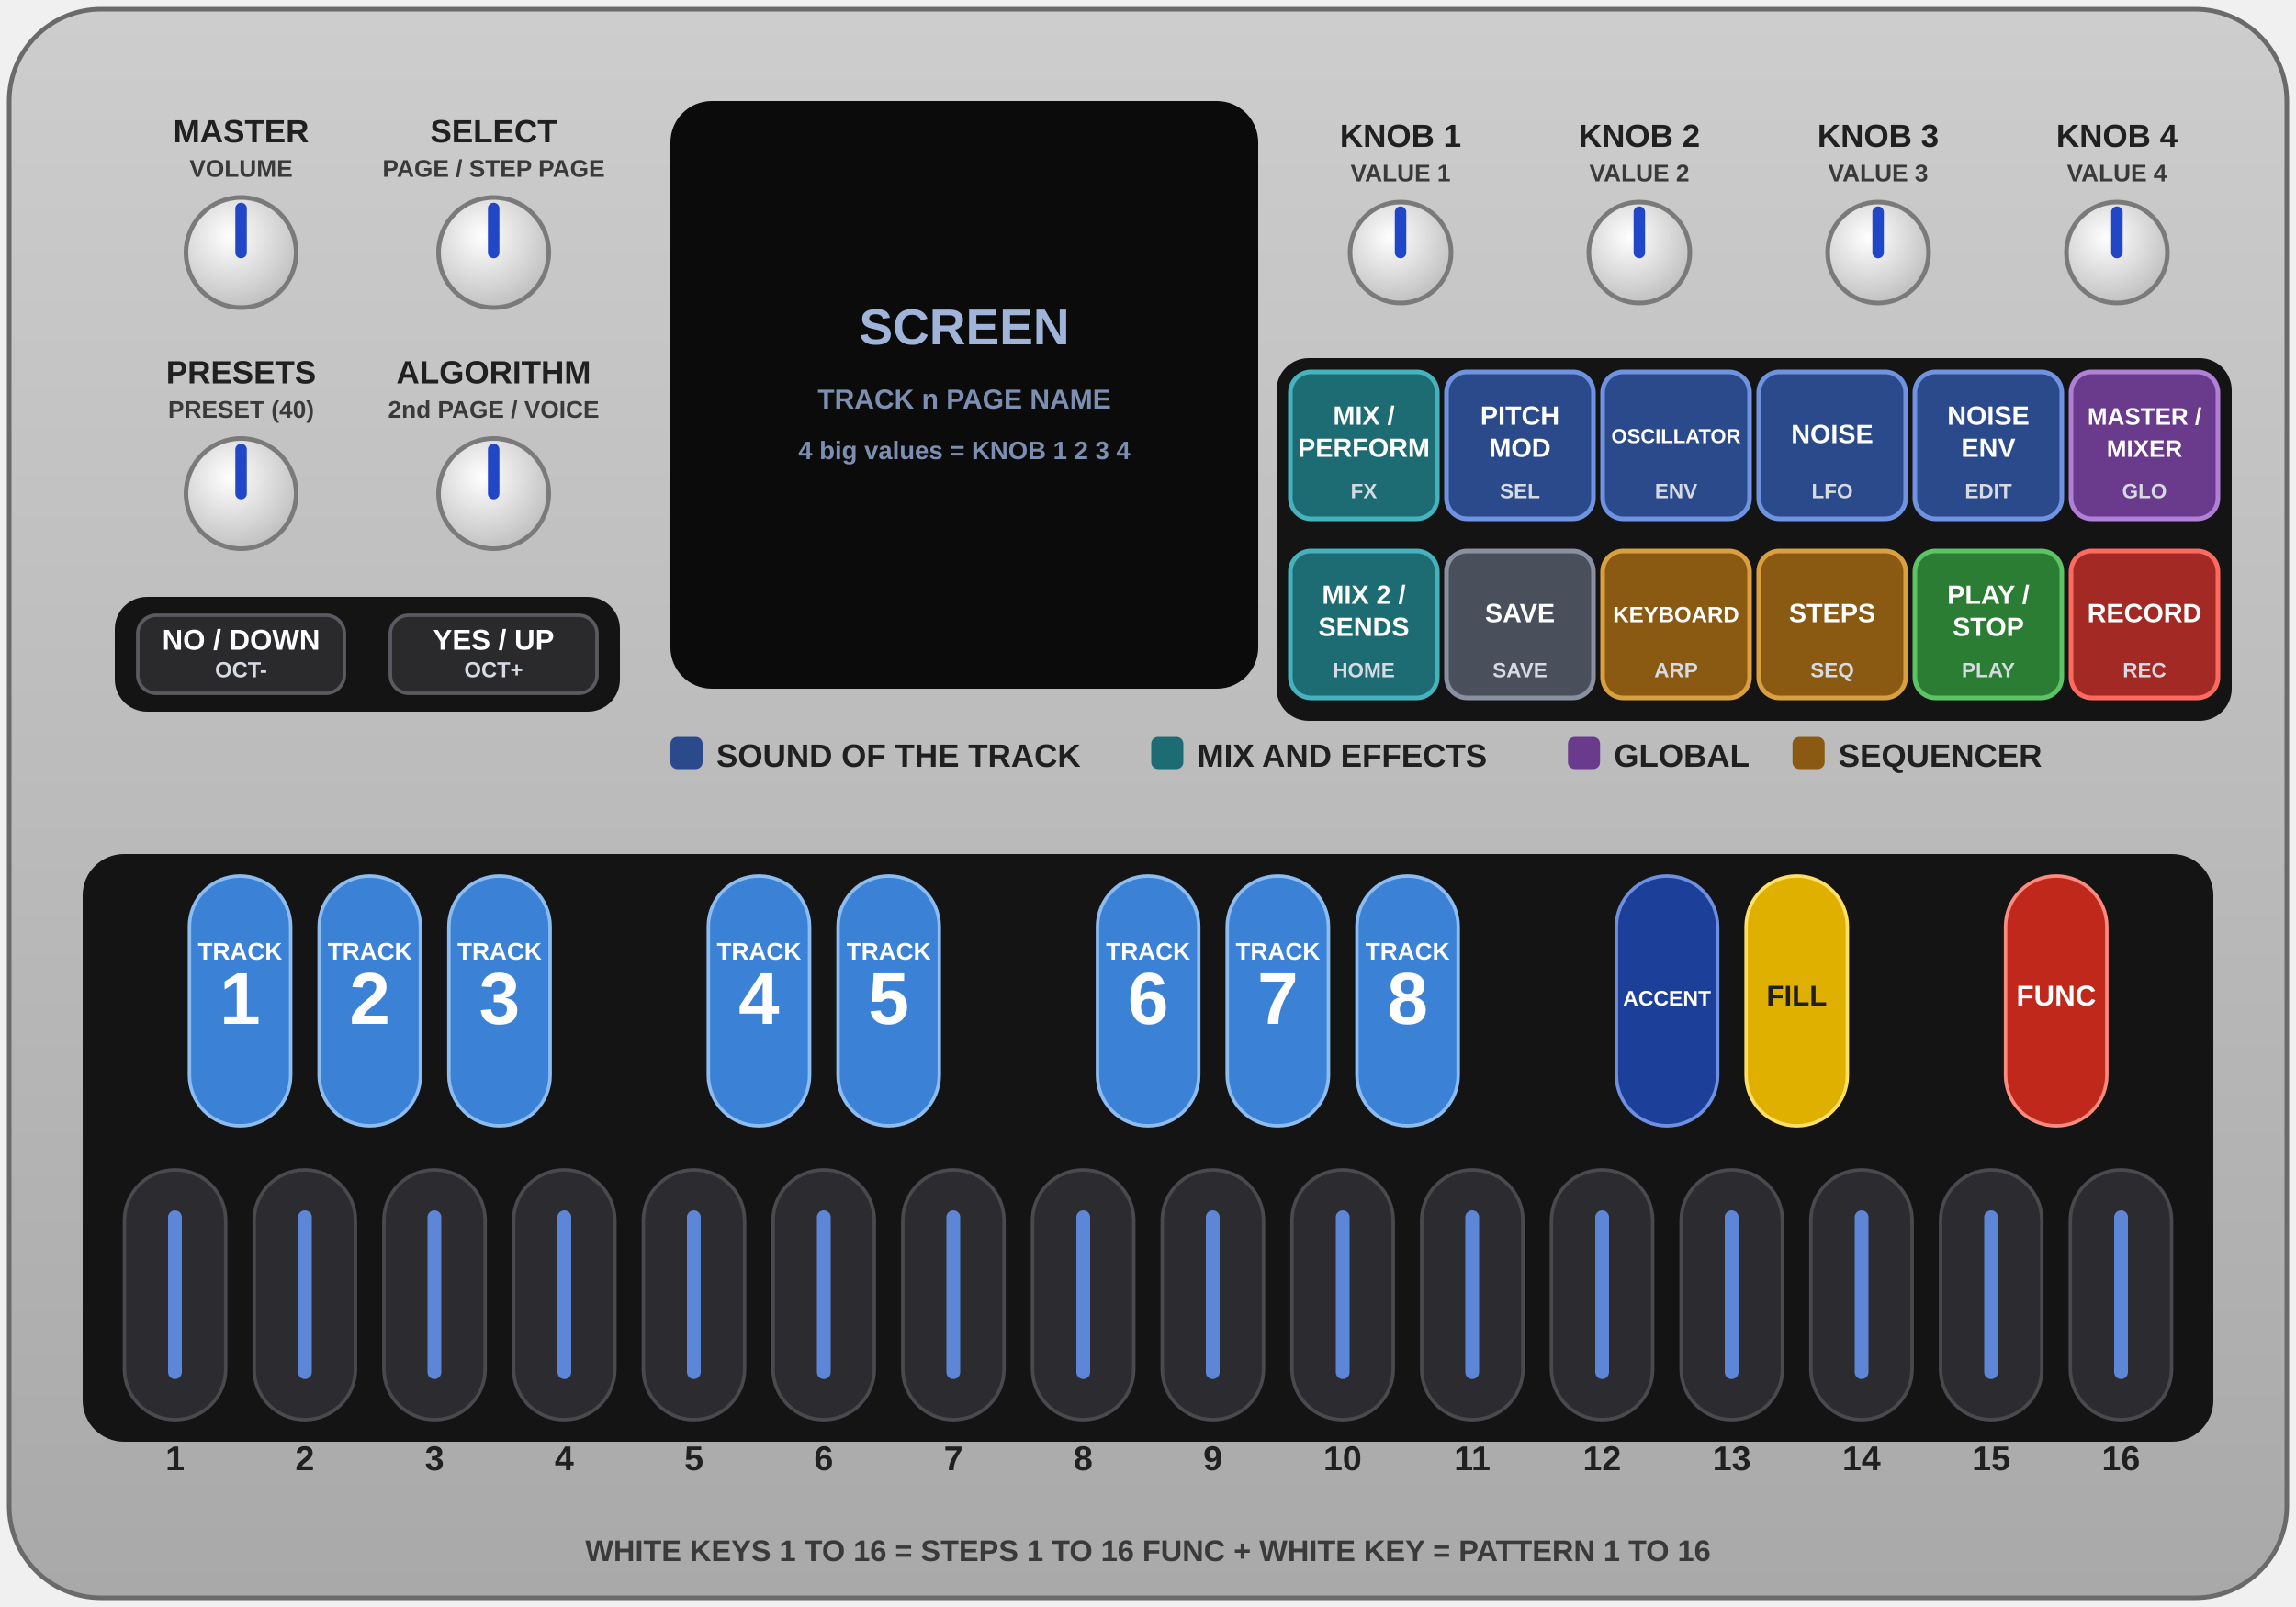
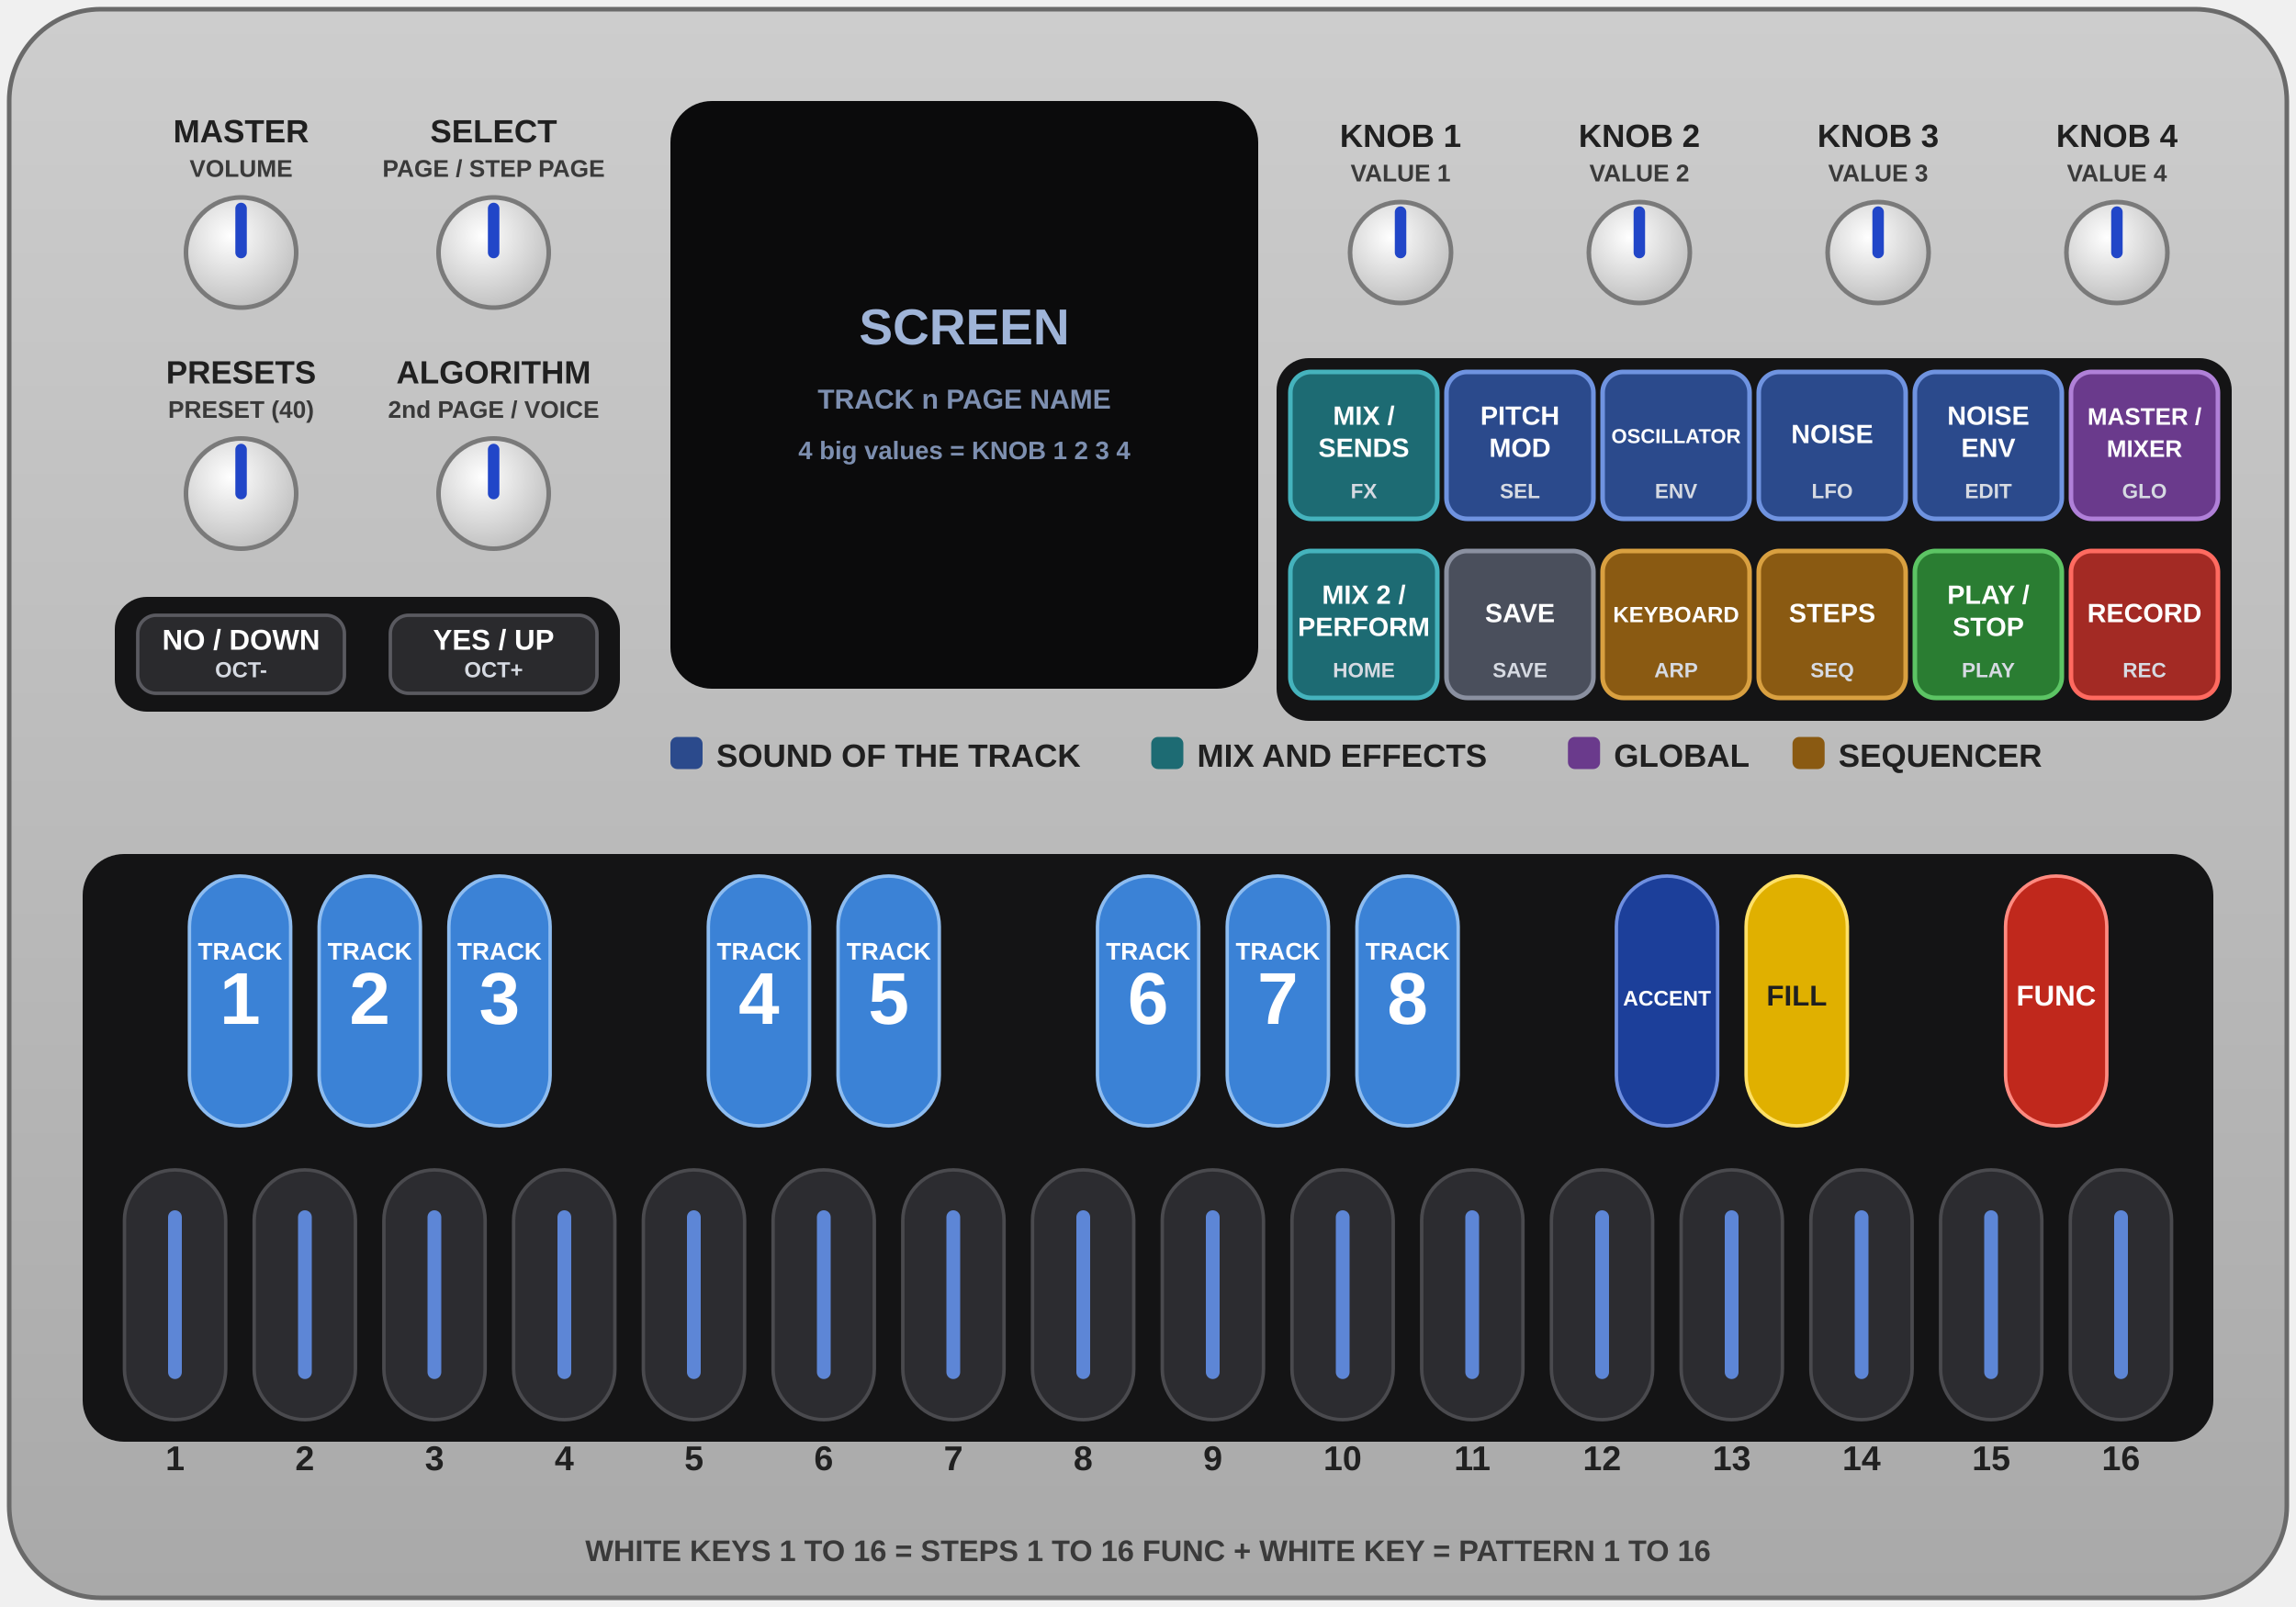
<svg xmlns="http://www.w3.org/2000/svg" viewBox="0 0 1000 700" role="img" aria-label="The FM1 Tonic panel with its labels: knobs, buttons, black keys (TRACK 1-8, ACCENT, FILL, FUNC) and white keys (STEP 1-16)" font-family="Arial, Helvetica, sans-serif">
  <defs>
    <linearGradient id="bg" x1="0" y1="0" x2="0" y2="1">
      <stop offset="0" stop-color="#cdcdcd" />
      <stop offset="1" stop-color="#a9a9a9" />
    </linearGradient>
    <radialGradient id="kn" cx=".4" cy=".35" r=".8">
      <stop offset="0" stop-color="#fff" />
      <stop offset="1" stop-color="#b4b4b4" />
    </radialGradient>
  </defs>
  <rect x="4" y="4" width="992" height="692" rx="40" fill="url(#bg)" stroke="#6a6a6a" stroke-width="2" />
  <rect x="292" y="44" width="256" height="256" rx="18" fill="#0b0b0c" />
  <text x="420" y="150" text-anchor="middle" font-size="22" font-weight="700" fill="#9fb4d8">SCREEN</text>
  <text x="420" y="178" text-anchor="middle" font-size="12" font-weight="600" fill="#7d8fb0">TRACK n  PAGE NAME</text>
  <text x="420" y="200" text-anchor="middle" font-size="11" font-weight="600" fill="#7d8fb0">4 big values = KNOB 1 2 3 4</text>
  <circle cx="105" cy="110" r="24" fill="url(#kn)" stroke="#7a7a7a" stroke-width="2" />
  <line x1="105" y1="110" x2="105" y2="90.8" stroke="#2146c8" stroke-width="5" stroke-linecap="round" />
  <text x="105" y="62" text-anchor="middle" font-size="14" font-weight="700" fill="#202020">MASTER</text>
  <text x="105" y="77" text-anchor="middle" font-size="10.5" font-weight="600" fill="#3a3a3a">VOLUME</text>
  <circle cx="215" cy="110" r="24" fill="url(#kn)" stroke="#7a7a7a" stroke-width="2" />
  <line x1="215" y1="110" x2="215" y2="90.8" stroke="#2146c8" stroke-width="5" stroke-linecap="round" />
  <text x="215" y="62" text-anchor="middle" font-size="14" font-weight="700" fill="#202020">SELECT</text>
  <text x="215" y="77" text-anchor="middle" font-size="10.5" font-weight="600" fill="#3a3a3a">PAGE / STEP PAGE</text>
  <circle cx="105" cy="215" r="24" fill="url(#kn)" stroke="#7a7a7a" stroke-width="2" />
  <line x1="105" y1="215" x2="105" y2="195.8" stroke="#2146c8" stroke-width="5" stroke-linecap="round" />
  <text x="105" y="167" text-anchor="middle" font-size="14" font-weight="700" fill="#202020">PRESETS</text>
  <text x="105" y="182" text-anchor="middle" font-size="10.5" font-weight="600" fill="#3a3a3a">PRESET (40)</text>
  <circle cx="215" cy="215" r="24" fill="url(#kn)" stroke="#7a7a7a" stroke-width="2" />
  <line x1="215" y1="215" x2="215" y2="195.8" stroke="#2146c8" stroke-width="5" stroke-linecap="round" />
  <text x="215" y="167" text-anchor="middle" font-size="14" font-weight="700" fill="#202020">ALGORITHM</text>
  <text x="215" y="182" text-anchor="middle" font-size="10.5" font-weight="600" fill="#3a3a3a">2nd PAGE / VOICE</text>
  <circle cx="610" cy="110" r="22" fill="url(#kn)" stroke="#7a7a7a" stroke-width="2" />
  <line x1="610" y1="110" x2="610" y2="92.4" stroke="#2146c8" stroke-width="5" stroke-linecap="round" />
  <text x="610" y="64" text-anchor="middle" font-size="14" font-weight="700" fill="#202020">KNOB 1</text>
  <text x="610" y="79" text-anchor="middle" font-size="10.5" font-weight="600" fill="#3a3a3a">VALUE 1</text>
  <circle cx="714" cy="110" r="22" fill="url(#kn)" stroke="#7a7a7a" stroke-width="2" />
  <line x1="714" y1="110" x2="714" y2="92.4" stroke="#2146c8" stroke-width="5" stroke-linecap="round" />
  <text x="714" y="64" text-anchor="middle" font-size="14" font-weight="700" fill="#202020">KNOB 2</text>
  <text x="714" y="79" text-anchor="middle" font-size="10.5" font-weight="600" fill="#3a3a3a">VALUE 2</text>
  <circle cx="818" cy="110" r="22" fill="url(#kn)" stroke="#7a7a7a" stroke-width="2" />
  <line x1="818" y1="110" x2="818" y2="92.4" stroke="#2146c8" stroke-width="5" stroke-linecap="round" />
  <text x="818" y="64" text-anchor="middle" font-size="14" font-weight="700" fill="#202020">KNOB 3</text>
  <text x="818" y="79" text-anchor="middle" font-size="10.5" font-weight="600" fill="#3a3a3a">VALUE 3</text>
  <circle cx="922" cy="110" r="22" fill="url(#kn)" stroke="#7a7a7a" stroke-width="2" />
  <line x1="922" y1="110" x2="922" y2="92.4" stroke="#2146c8" stroke-width="5" stroke-linecap="round" />
  <text x="922" y="64" text-anchor="middle" font-size="14" font-weight="700" fill="#202020">KNOB 4</text>
  <text x="922" y="79" text-anchor="middle" font-size="10.5" font-weight="600" fill="#3a3a3a">VALUE 4</text>
  <rect x="50" y="260" width="220" height="50" rx="14" fill="#141415" />
  <rect x="556" y="156" width="416" height="158" rx="14" fill="#141415" />
  <rect x="562" y="162" width="64" height="64" rx="9" fill="#1d6b73" stroke="#45b3bd" stroke-width="2" />
  <text x="594.0" y="185" text-anchor="middle" font-size="11.5" font-weight="700" fill="#ffffff">MIX /</text>
-   <text x="594.0" y="199" text-anchor="middle" font-size="11.5" font-weight="700" fill="#ffffff">PERFORM</text>
+   <text x="594.0" y="199" text-anchor="middle" font-size="11.5" font-weight="700" fill="#ffffff">SENDS</text>
  <text x="594.0" y="217" text-anchor="middle" font-size="9" font-weight="600" fill="#d6dae2">FX</text>
  <rect x="630" y="162" width="64" height="64" rx="9" fill="#2b4a8c" stroke="#6f93e0" stroke-width="2" />
  <text x="662.0" y="185" text-anchor="middle" font-size="11.5" font-weight="700" fill="#ffffff">PITCH</text>
  <text x="662.0" y="199" text-anchor="middle" font-size="11.5" font-weight="700" fill="#ffffff">MOD</text>
  <text x="662.0" y="217" text-anchor="middle" font-size="9" font-weight="600" fill="#d6dae2">SEL</text>
  <rect x="698" y="162" width="64" height="64" rx="9" fill="#2b4a8c" stroke="#6f93e0" stroke-width="2" />
  <text x="730.0" y="193" text-anchor="middle" font-size="8.8" font-weight="700" fill="#ffffff">OSCILLATOR</text>
  <text x="730.0" y="217" text-anchor="middle" font-size="9" font-weight="600" fill="#d6dae2">ENV</text>
  <rect x="766" y="162" width="64" height="64" rx="9" fill="#2b4a8c" stroke="#6f93e0" stroke-width="2" />
  <text x="798.0" y="193" text-anchor="middle" font-size="11.5" font-weight="700" fill="#ffffff">NOISE</text>
  <text x="798.0" y="217" text-anchor="middle" font-size="9" font-weight="600" fill="#d6dae2">LFO</text>
  <rect x="834" y="162" width="64" height="64" rx="9" fill="#2b4a8c" stroke="#6f93e0" stroke-width="2" />
  <text x="866.0" y="185" text-anchor="middle" font-size="11.5" font-weight="700" fill="#ffffff">NOISE</text>
  <text x="866.0" y="199" text-anchor="middle" font-size="11.5" font-weight="700" fill="#ffffff">ENV</text>
  <text x="866.0" y="217" text-anchor="middle" font-size="9" font-weight="600" fill="#d6dae2">EDIT</text>
  <rect x="902" y="162" width="64" height="64" rx="9" fill="#6a3a8c" stroke="#b080d8" stroke-width="2" />
  <text x="934.0" y="185" text-anchor="middle" font-size="10.4" font-weight="700" fill="#ffffff">MASTER /</text>
  <text x="934.0" y="199" text-anchor="middle" font-size="10.4" font-weight="700" fill="#ffffff">MIXER</text>
  <text x="934.0" y="217" text-anchor="middle" font-size="9" font-weight="600" fill="#d6dae2">GLO</text>
  <rect x="562" y="240" width="64" height="64" rx="9" fill="#1d6b73" stroke="#45b3bd" stroke-width="2" />
  <text x="594.0" y="263" text-anchor="middle" font-size="11.5" font-weight="700" fill="#ffffff">MIX 2 /</text>
-   <text x="594.0" y="277" text-anchor="middle" font-size="11.5" font-weight="700" fill="#ffffff">SENDS</text>
+   <text x="594.0" y="277" text-anchor="middle" font-size="11.5" font-weight="700" fill="#ffffff">PERFORM</text>
  <text x="594.0" y="295" text-anchor="middle" font-size="9" font-weight="600" fill="#d6dae2">HOME</text>
  <rect x="630" y="240" width="64" height="64" rx="9" fill="#4a4f5c" stroke="#8a90a0" stroke-width="2" />
  <text x="662.0" y="271" text-anchor="middle" font-size="11.5" font-weight="700" fill="#ffffff">SAVE</text>
  <text x="662.0" y="295" text-anchor="middle" font-size="9" font-weight="600" fill="#d6dae2">SAVE</text>
  <rect x="698" y="240" width="64" height="64" rx="9" fill="#8a5a12" stroke="#d9a040" stroke-width="2" />
  <text x="730.0" y="271" text-anchor="middle" font-size="9.6" font-weight="700" fill="#ffffff">KEYBOARD</text>
  <text x="730.0" y="295" text-anchor="middle" font-size="9" font-weight="600" fill="#d6dae2">ARP</text>
  <rect x="766" y="240" width="64" height="64" rx="9" fill="#8a5a12" stroke="#d9a040" stroke-width="2" />
  <text x="798.0" y="271" text-anchor="middle" font-size="11.5" font-weight="700" fill="#ffffff">STEPS</text>
  <text x="798.0" y="295" text-anchor="middle" font-size="9" font-weight="600" fill="#d6dae2">SEQ</text>
  <rect x="834" y="240" width="64" height="64" rx="9" fill="#2a7d32" stroke="#5cc464" stroke-width="2" />
  <text x="866.0" y="263" text-anchor="middle" font-size="11.5" font-weight="700" fill="#ffffff">PLAY /</text>
  <text x="866.0" y="277" text-anchor="middle" font-size="11.5" font-weight="700" fill="#ffffff">STOP</text>
  <text x="866.0" y="295" text-anchor="middle" font-size="9" font-weight="600" fill="#d6dae2">PLAY</text>
  <rect x="902" y="240" width="64" height="64" rx="9" fill="#a32a24" stroke="#ff6a60" stroke-width="2" />
  <text x="934.0" y="271" text-anchor="middle" font-size="11.5" font-weight="700" fill="#ffffff">RECORD</text>
  <text x="934.0" y="295" text-anchor="middle" font-size="9" font-weight="600" fill="#d6dae2">REC</text>
  <rect x="60" y="268" width="90" height="34" rx="8" fill="#2a2a2d" stroke="#5a5a60" stroke-width="1.5" />
  <text x="105.0" y="283" text-anchor="middle" font-size="12.5" font-weight="700" fill="#ffffff">NO / DOWN</text>
  <text x="105.0" y="295" text-anchor="middle" font-size="9.5" font-weight="600" fill="#d6dae2">OCT-</text>
  <rect x="170" y="268" width="90" height="34" rx="8" fill="#2a2a2d" stroke="#5a5a60" stroke-width="1.5" />
  <text x="215.0" y="283" text-anchor="middle" font-size="12.5" font-weight="700" fill="#ffffff">YES / UP</text>
  <text x="215.0" y="295" text-anchor="middle" font-size="9.5" font-weight="600" fill="#d6dae2">OCT+</text>
  <g font-size="14" font-weight="700" fill="#202020">
    <rect x="292" y="321" width="14" height="14" rx="3" fill="#2b4a8c" />
    <text x="312" y="334">SOUND OF THE TRACK</text>
    <rect x="501.4" y="321" width="14" height="14" rx="3" fill="#1d6b73" />
    <text x="521.4" y="334">MIX AND EFFECTS</text>
    <rect x="682.9" y="321" width="14" height="14" rx="3" fill="#6a3a8c" />
    <text x="702.9" y="334">GLOBAL</text>
    <rect x="780.7" y="321" width="14" height="14" rx="3" fill="#8a5a12" />
    <text x="800.7" y="334">SEQUENCER</text>
  </g>
  <rect x="36" y="372" width="928" height="256" rx="18" fill="#141415" />
  <rect x="54.2" y="509.6" width="44.1" height="108.8" rx="22.0" fill="#2c2c30" stroke="#4a4a4e" stroke-width="1.5" />
  <rect x="73.2" y="527.2" width="6" height="73.5" rx="3" fill="#5d86d6" />
  <text x="76.25" y="640.4" text-anchor="middle" font-size="15" font-weight="700" fill="#202020">1</text>
  <rect x="110.7" y="509.6" width="44.1" height="108.8" rx="22.0" fill="#2c2c30" stroke="#4a4a4e" stroke-width="1.5" />
  <rect x="129.8" y="527.2" width="6" height="73.5" rx="3" fill="#5d86d6" />
  <text x="132.75" y="640.4" text-anchor="middle" font-size="15" font-weight="700" fill="#202020">2</text>
  <rect x="167.2" y="509.6" width="44.1" height="108.8" rx="22.0" fill="#2c2c30" stroke="#4a4a4e" stroke-width="1.5" />
  <rect x="186.2" y="527.2" width="6" height="73.5" rx="3" fill="#5d86d6" />
  <text x="189.25" y="640.4" text-anchor="middle" font-size="15" font-weight="700" fill="#202020">3</text>
  <rect x="223.7" y="509.6" width="44.1" height="108.8" rx="22.0" fill="#2c2c30" stroke="#4a4a4e" stroke-width="1.5" />
  <rect x="242.8" y="527.2" width="6" height="73.5" rx="3" fill="#5d86d6" />
  <text x="245.75" y="640.4" text-anchor="middle" font-size="15" font-weight="700" fill="#202020">4</text>
  <rect x="280.2" y="509.6" width="44.1" height="108.8" rx="22.0" fill="#2c2c30" stroke="#4a4a4e" stroke-width="1.5" />
  <rect x="299.2" y="527.2" width="6" height="73.5" rx="3" fill="#5d86d6" />
  <text x="302.25" y="640.4" text-anchor="middle" font-size="15" font-weight="700" fill="#202020">5</text>
  <rect x="336.7" y="509.6" width="44.1" height="108.8" rx="22.0" fill="#2c2c30" stroke="#4a4a4e" stroke-width="1.5" />
  <rect x="355.8" y="527.2" width="6" height="73.5" rx="3" fill="#5d86d6" />
  <text x="358.75" y="640.4" text-anchor="middle" font-size="15" font-weight="700" fill="#202020">6</text>
  <rect x="393.2" y="509.6" width="44.1" height="108.8" rx="22.0" fill="#2c2c30" stroke="#4a4a4e" stroke-width="1.5" />
  <rect x="412.2" y="527.2" width="6" height="73.5" rx="3" fill="#5d86d6" />
  <text x="415.25" y="640.4" text-anchor="middle" font-size="15" font-weight="700" fill="#202020">7</text>
  <rect x="449.7" y="509.6" width="44.1" height="108.8" rx="22.0" fill="#2c2c30" stroke="#4a4a4e" stroke-width="1.5" />
  <rect x="468.8" y="527.2" width="6" height="73.5" rx="3" fill="#5d86d6" />
  <text x="471.75" y="640.4" text-anchor="middle" font-size="15" font-weight="700" fill="#202020">8</text>
  <rect x="506.2" y="509.6" width="44.1" height="108.8" rx="22.0" fill="#2c2c30" stroke="#4a4a4e" stroke-width="1.5" />
  <rect x="525.2" y="527.2" width="6" height="73.5" rx="3" fill="#5d86d6" />
  <text x="528.25" y="640.4" text-anchor="middle" font-size="15" font-weight="700" fill="#202020">9</text>
  <rect x="562.7" y="509.6" width="44.1" height="108.8" rx="22.0" fill="#2c2c30" stroke="#4a4a4e" stroke-width="1.5" />
  <rect x="581.8" y="527.2" width="6" height="73.5" rx="3" fill="#5d86d6" />
  <text x="584.75" y="640.4" text-anchor="middle" font-size="15" font-weight="700" fill="#202020">10</text>
  <rect x="619.2" y="509.6" width="44.1" height="108.8" rx="22.0" fill="#2c2c30" stroke="#4a4a4e" stroke-width="1.5" />
  <rect x="638.2" y="527.2" width="6" height="73.5" rx="3" fill="#5d86d6" />
  <text x="641.25" y="640.4" text-anchor="middle" font-size="15" font-weight="700" fill="#202020">11</text>
  <rect x="675.7" y="509.6" width="44.1" height="108.8" rx="22.0" fill="#2c2c30" stroke="#4a4a4e" stroke-width="1.5" />
  <rect x="694.8" y="527.2" width="6" height="73.5" rx="3" fill="#5d86d6" />
  <text x="697.75" y="640.4" text-anchor="middle" font-size="15" font-weight="700" fill="#202020">12</text>
  <rect x="732.2" y="509.6" width="44.1" height="108.8" rx="22.0" fill="#2c2c30" stroke="#4a4a4e" stroke-width="1.5" />
  <rect x="751.2" y="527.2" width="6" height="73.5" rx="3" fill="#5d86d6" />
  <text x="754.25" y="640.4" text-anchor="middle" font-size="15" font-weight="700" fill="#202020">13</text>
  <rect x="788.7" y="509.6" width="44.1" height="108.8" rx="22.0" fill="#2c2c30" stroke="#4a4a4e" stroke-width="1.5" />
  <rect x="807.8" y="527.2" width="6" height="73.5" rx="3" fill="#5d86d6" />
  <text x="810.75" y="640.4" text-anchor="middle" font-size="15" font-weight="700" fill="#202020">14</text>
  <rect x="845.2" y="509.6" width="44.1" height="108.8" rx="22.0" fill="#2c2c30" stroke="#4a4a4e" stroke-width="1.5" />
  <rect x="864.2" y="527.2" width="6" height="73.5" rx="3" fill="#5d86d6" />
  <text x="867.25" y="640.4" text-anchor="middle" font-size="15" font-weight="700" fill="#202020">15</text>
  <rect x="901.7" y="509.6" width="44.1" height="108.8" rx="22.0" fill="#2c2c30" stroke="#4a4a4e" stroke-width="1.5" />
  <rect x="920.8" y="527.2" width="6" height="73.5" rx="3" fill="#5d86d6" />
  <text x="923.75" y="640.4" text-anchor="middle" font-size="15" font-weight="700" fill="#202020">16</text>
  <rect x="82.5" y="381.6" width="44.1" height="108.8" rx="22.0" fill="#3b82d6" stroke="#8dbcf0" stroke-width="1.5" />
  <text x="104.55" y="418" text-anchor="middle" font-size="10.5" font-weight="700" fill="#ffffff">TRACK</text>
  <text x="104.55" y="446" text-anchor="middle" font-size="32" font-weight="700" fill="#ffffff">1</text>
  <rect x="139.0" y="381.6" width="44.1" height="108.8" rx="22.0" fill="#3b82d6" stroke="#8dbcf0" stroke-width="1.5" />
  <text x="161.05" y="418" text-anchor="middle" font-size="10.5" font-weight="700" fill="#ffffff">TRACK</text>
  <text x="161.05" y="446" text-anchor="middle" font-size="32" font-weight="700" fill="#ffffff">2</text>
  <rect x="195.5" y="381.6" width="44.1" height="108.8" rx="22.0" fill="#3b82d6" stroke="#8dbcf0" stroke-width="1.5" />
  <text x="217.55" y="418" text-anchor="middle" font-size="10.5" font-weight="700" fill="#ffffff">TRACK</text>
  <text x="217.55" y="446" text-anchor="middle" font-size="32" font-weight="700" fill="#ffffff">3</text>
  <rect x="308.5" y="381.6" width="44.1" height="108.8" rx="22.0" fill="#3b82d6" stroke="#8dbcf0" stroke-width="1.5" />
  <text x="330.55" y="418" text-anchor="middle" font-size="10.5" font-weight="700" fill="#ffffff">TRACK</text>
  <text x="330.55" y="446" text-anchor="middle" font-size="32" font-weight="700" fill="#ffffff">4</text>
  <rect x="365.0" y="381.6" width="44.1" height="108.8" rx="22.0" fill="#3b82d6" stroke="#8dbcf0" stroke-width="1.5" />
  <text x="387.05" y="418" text-anchor="middle" font-size="10.5" font-weight="700" fill="#ffffff">TRACK</text>
  <text x="387.05" y="446" text-anchor="middle" font-size="32" font-weight="700" fill="#ffffff">5</text>
  <rect x="478.0" y="381.6" width="44.1" height="108.8" rx="22.0" fill="#3b82d6" stroke="#8dbcf0" stroke-width="1.5" />
  <text x="500.05" y="418" text-anchor="middle" font-size="10.5" font-weight="700" fill="#ffffff">TRACK</text>
  <text x="500.05" y="446" text-anchor="middle" font-size="32" font-weight="700" fill="#ffffff">6</text>
  <rect x="534.5" y="381.6" width="44.1" height="108.8" rx="22.0" fill="#3b82d6" stroke="#8dbcf0" stroke-width="1.5" />
  <text x="556.55" y="418" text-anchor="middle" font-size="10.5" font-weight="700" fill="#ffffff">TRACK</text>
  <text x="556.55" y="446" text-anchor="middle" font-size="32" font-weight="700" fill="#ffffff">7</text>
  <rect x="591.0" y="381.6" width="44.1" height="108.8" rx="22.0" fill="#3b82d6" stroke="#8dbcf0" stroke-width="1.5" />
  <text x="613.05" y="418" text-anchor="middle" font-size="10.5" font-weight="700" fill="#ffffff">TRACK</text>
  <text x="613.05" y="446" text-anchor="middle" font-size="32" font-weight="700" fill="#ffffff">8</text>
  <rect x="704.0" y="381.6" width="44.1" height="108.8" rx="22.0" fill="#1c3f9a" stroke="#6f8fe0" stroke-width="1.5" />
  <text x="726.05" y="438" text-anchor="middle" font-size="9.2" font-weight="700" fill="#ffffff">ACCENT</text>
  <rect x="760.5" y="381.6" width="44.1" height="108.8" rx="22.0" fill="#e0b000" stroke="#ffe066" stroke-width="1.5" />
  <text x="782.55" y="438" text-anchor="middle" font-size="12.5" font-weight="700" fill="#202020">FILL</text>
  <rect x="873.5" y="381.6" width="44.1" height="108.8" rx="22.0" fill="#c0281c" stroke="#ff8a80" stroke-width="1.5" />
  <text x="895.55" y="438" text-anchor="middle" font-size="12.5" font-weight="700" fill="#ffffff">FUNC</text>
  <text x="500" y="680" text-anchor="middle" font-size="13" font-weight="700" fill="#3a3a3a">WHITE KEYS 1 TO 16 = STEPS 1 TO 16      FUNC + WHITE KEY = PATTERN 1 TO 16</text>
</svg>
